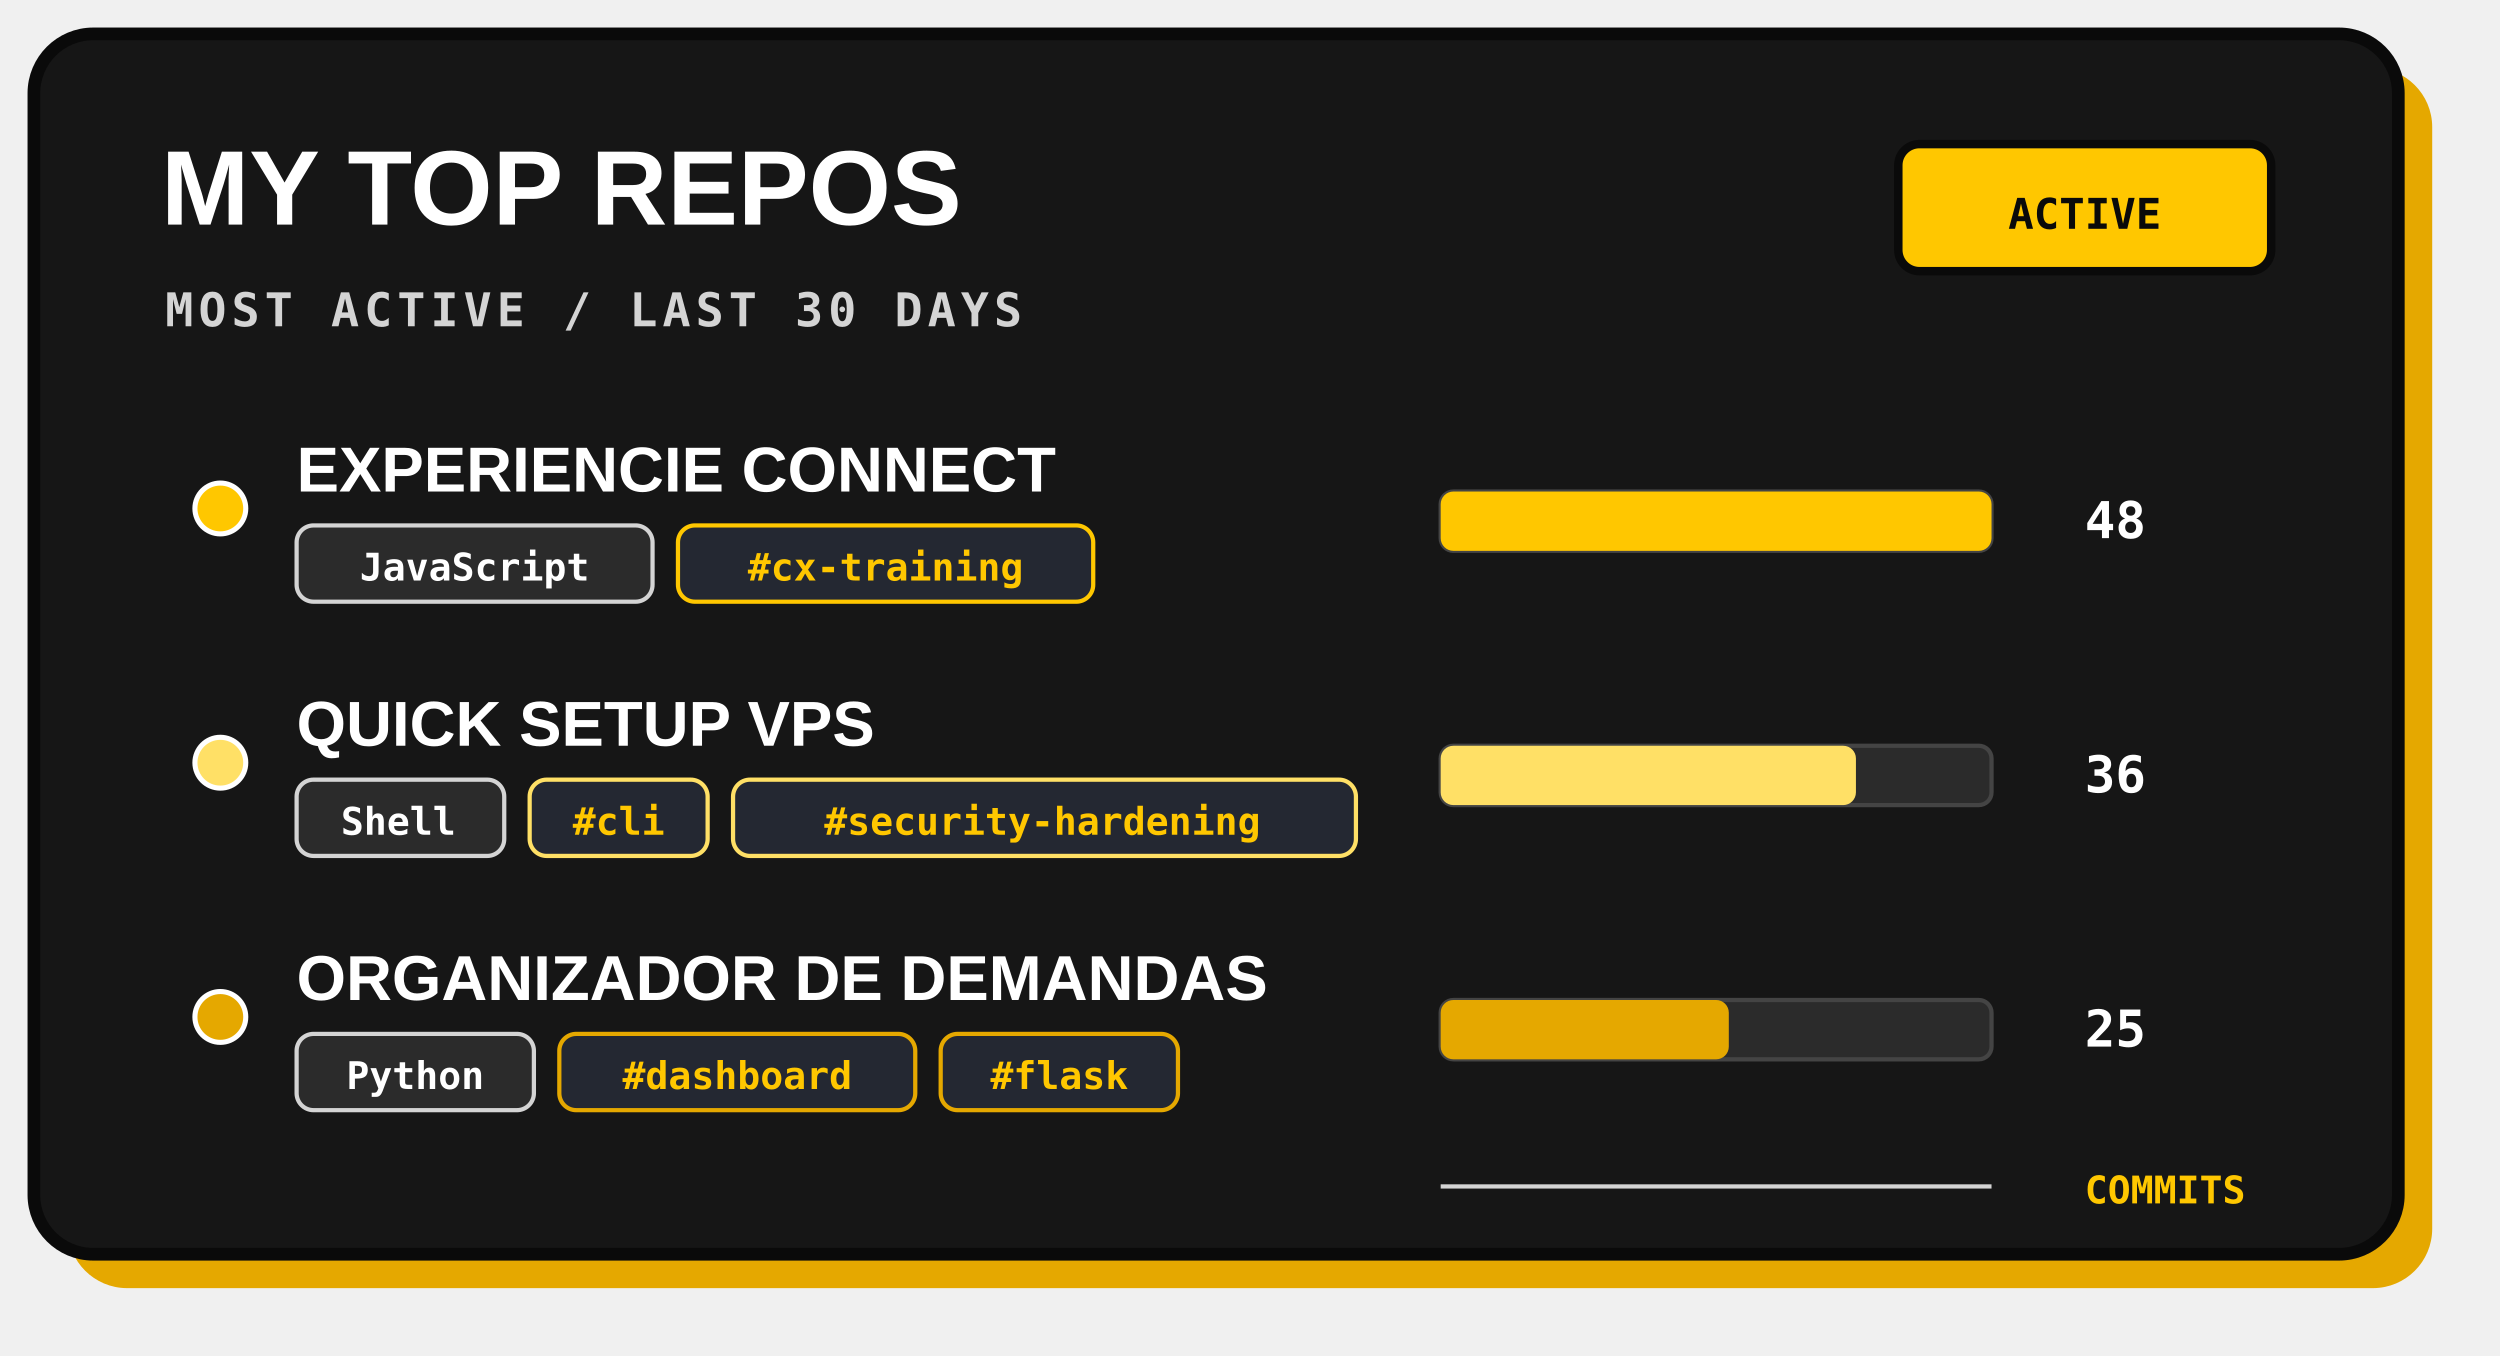
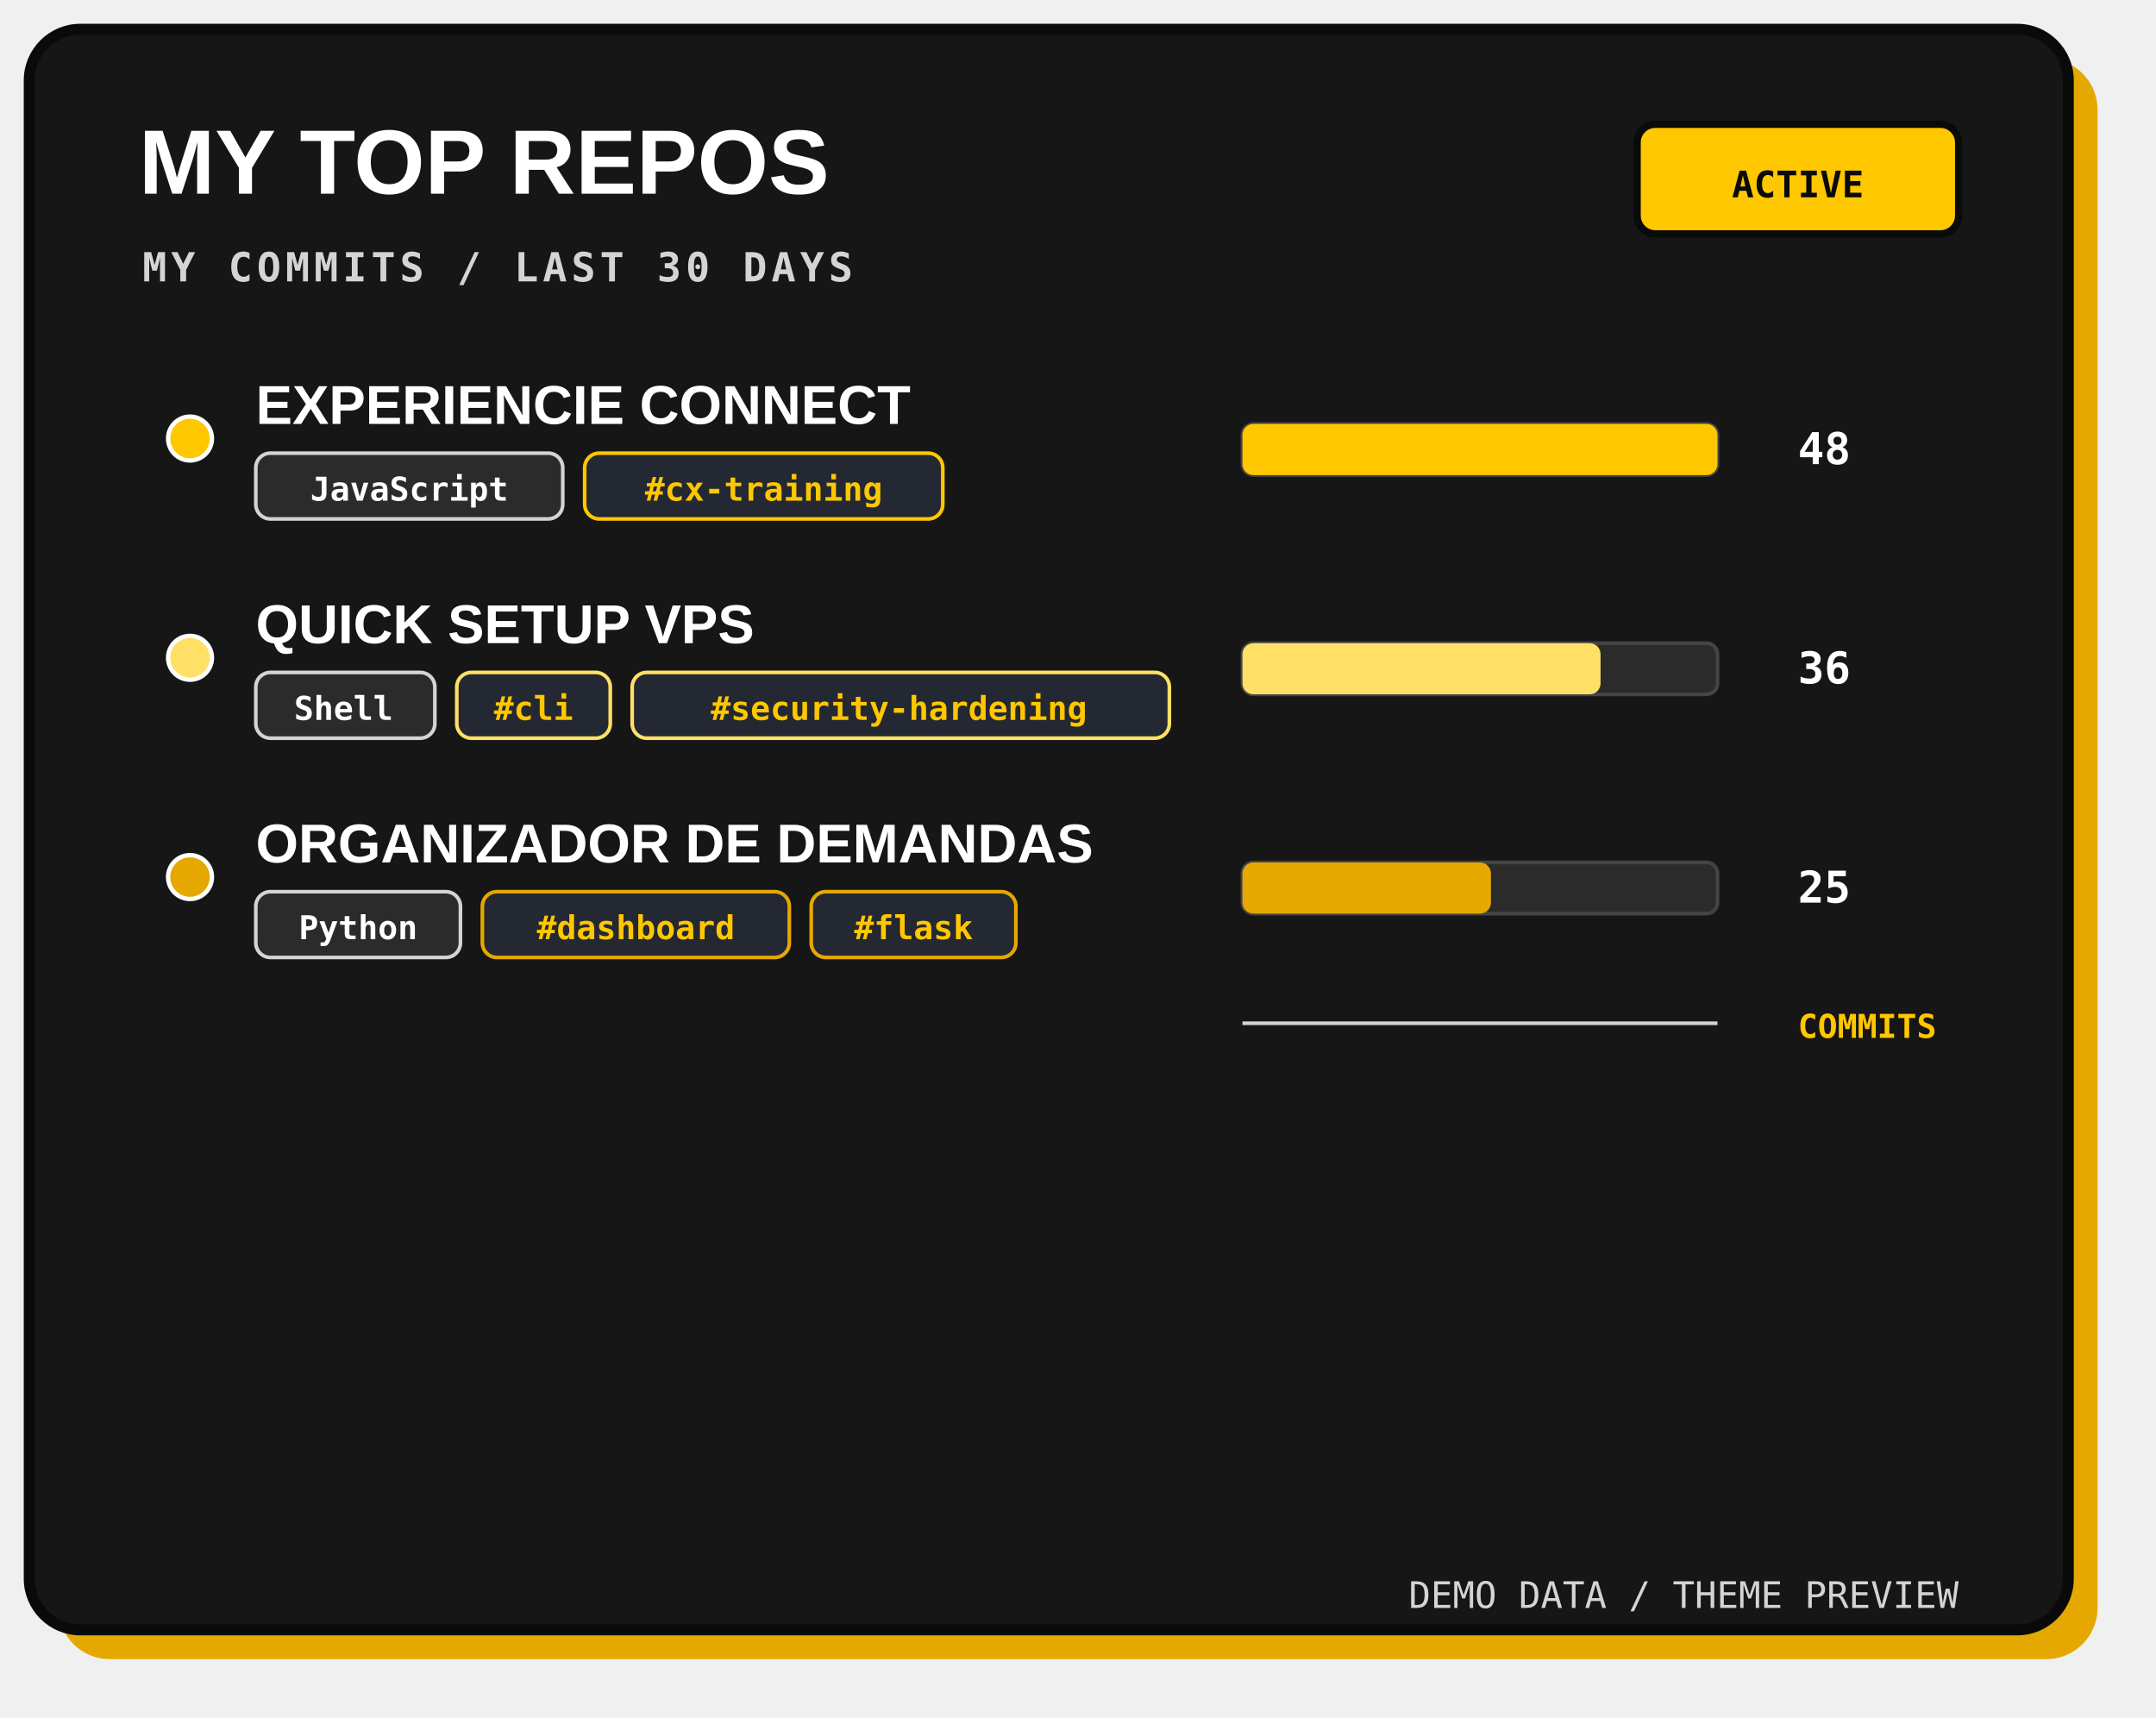
- <svg xmlns="http://www.w3.org/2000/svg" width="590" height="320" viewBox="0 0 590 320" role="img">
-   <rect x="16" y="16" width="558" height="288" rx="14" fill="#E5A800" />
-   <rect x="8" y="8" width="558" height="288" rx="14" fill="#161616" stroke="#0A0A0A" stroke-width="3" />
+ <svg xmlns="http://www.w3.org/2000/svg" width="590" height="470" viewBox="0 0 590 470" role="img">
+   <rect x="16" y="16" width="558" height="438" rx="14" fill="#E5A800" />
+   <rect x="8" y="8" width="558" height="438" rx="14" fill="#161616" stroke="#0A0A0A" stroke-width="3" />
  <text x="38" y="53" fill="#FFFFFF" font-family="Arial, sans-serif" font-size="25" font-weight="800">MY TOP REPOS</text>
-   <text x="39" y="77" fill="#D4D4D4" font-family="monospace" font-size="11" font-weight="700" letter-spacing="1.2">MOST ACTIVE / LAST 30 DAYS</text>
+   <text x="39" y="77" fill="#D4D4D4" font-family="monospace" font-size="11" font-weight="700" letter-spacing="1.2">MY COMMITS / LAST 30 DAYS</text>
  <rect x="448" y="34" width="88" height="30" rx="5" fill="#FFC700" stroke="#0A0A0A" stroke-width="2" />
  <text x="492" y="54" text-anchor="middle" fill="#0A0A0A" font-family="monospace" font-size="10" font-weight="700">ACTIVE</text>
-   <circle cx="52" cy="120" r="6" fill="#FFC700" stroke="#FFFFFF" stroke-width="1.2" />
-   <text x="70" y="116" fill="#FFFFFF" font-family="Arial, sans-serif" font-size="15" font-weight="800">EXPERIENCIE CONNECT</text>
-   <rect x="70" y="124" width="84" height="18" rx="4" fill="#2B2B2B" stroke="#D4D4D4" stroke-width="1" />
-   <text x="112" y="137" text-anchor="middle" fill="#FFFFFF" font-family="monospace" font-size="9" font-weight="700">JavaScript</text>
-   <rect x="160" y="124" width="98" height="18" rx="4" fill="#242832" stroke="#FFC700" stroke-width="1" />
-   <text x="209" y="137" text-anchor="middle" fill="#FFC700" font-family="monospace" font-size="9" font-weight="700">#cx-training</text>
-   <rect x="340" y="116" width="130" height="14" rx="3" fill="#2B2B2B" stroke="#444" stroke-width="1" />
-   <rect x="340" y="116" width="130" height="14" rx="3" fill="#FFC700" />
-   <text x="492" y="127" fill="#FFFFFF" font-family="monospace" font-size="12" font-weight="700">48</text>
-   <circle cx="52" cy="180" r="6" fill="#FFE066" stroke="#FFFFFF" stroke-width="1.2" />
-   <text x="70" y="176" fill="#FFFFFF" font-family="Arial, sans-serif" font-size="15" font-weight="800">QUICK SETUP VPS</text>
-   <rect x="70" y="184" width="49" height="18" rx="4" fill="#2B2B2B" stroke="#D4D4D4" stroke-width="1" />
-   <text x="94" y="197" text-anchor="middle" fill="#FFFFFF" font-family="monospace" font-size="9" font-weight="700">Shell</text>
-   <rect x="125" y="184" width="42" height="18" rx="4" fill="#242832" stroke="#FFE066" stroke-width="1" />
-   <text x="146" y="197" text-anchor="middle" fill="#FFC700" font-family="monospace" font-size="9" font-weight="700">#cli</text>
-   <rect x="173" y="184" width="147" height="18" rx="4" fill="#242832" stroke="#FFE066" stroke-width="1" />
-   <text x="246" y="197" text-anchor="middle" fill="#FFC700" font-family="monospace" font-size="9" font-weight="700">#security-hardening</text>
-   <rect x="340" y="176" width="130" height="14" rx="3" fill="#2B2B2B" stroke="#444" stroke-width="1" />
-   <rect x="340" y="176" width="98" height="14" rx="3" fill="#FFE066" />
-   <text x="492" y="187" fill="#FFFFFF" font-family="monospace" font-size="12" font-weight="700">36</text>
-   <circle cx="52" cy="240" r="6" fill="#E5A800" stroke="#FFFFFF" stroke-width="1.2" />
-   <text x="70" y="236" fill="#FFFFFF" font-family="Arial, sans-serif" font-size="15" font-weight="800">ORGANIZADOR DE DEMANDAS</text>
-   <rect x="70" y="244" width="56" height="18" rx="4" fill="#2B2B2B" stroke="#D4D4D4" stroke-width="1" />
-   <text x="98" y="257" text-anchor="middle" fill="#FFFFFF" font-family="monospace" font-size="9" font-weight="700">Python</text>
-   <rect x="132" y="244" width="84" height="18" rx="4" fill="#242832" stroke="#E5A800" stroke-width="1" />
-   <text x="174" y="257" text-anchor="middle" fill="#FFC700" font-family="monospace" font-size="9" font-weight="700">#dashboard</text>
-   <rect x="222" y="244" width="56" height="18" rx="4" fill="#242832" stroke="#E5A800" stroke-width="1" />
-   <text x="250" y="257" text-anchor="middle" fill="#FFC700" font-family="monospace" font-size="9" font-weight="700">#flask</text>
-   <rect x="340" y="236" width="130" height="14" rx="3" fill="#2B2B2B" stroke="#444" stroke-width="1" />
-   <rect x="340" y="236" width="68" height="14" rx="3" fill="#E5A800" />
-   <text x="492" y="247" fill="#FFFFFF" font-family="monospace" font-size="12" font-weight="700">25</text>
+   <g>
+     <circle cx="52" cy="120" r="6" fill="#FFC700" stroke="#FFFFFF" stroke-width="1.2" />
+     <text x="70" y="116" fill="#FFFFFF" font-family="Arial, sans-serif" font-size="15" font-weight="800">EXPERIENCIE CONNECT</text>
+     <rect x="70" y="124" width="84" height="18" rx="4" fill="#2B2B2B" stroke="#D4D4D4" stroke-width="1" />
+     <text x="112" y="137" text-anchor="middle" fill="#FFFFFF" font-family="monospace" font-size="9" font-weight="700">JavaScript</text>
+     <rect x="160" y="124" width="98" height="18" rx="4" fill="#242832" stroke="#FFC700" stroke-width="1" />
+     <text x="209" y="137" text-anchor="middle" fill="#FFC700" font-family="monospace" font-size="9" font-weight="700">#cx-training</text>
+     <rect x="340" y="116" width="130" height="14" rx="3" fill="#2B2B2B" stroke="#444" stroke-width="1" />
+     <rect x="340" y="116" width="130" height="14" rx="3" fill="#FFC700" />
+     <text x="492" y="127" fill="#FFFFFF" font-family="monospace" font-size="12" font-weight="700">48</text>
+   </g>
+   <g>
+     <circle cx="52" cy="180" r="6" fill="#FFE066" stroke="#FFFFFF" stroke-width="1.2" />
+     <text x="70" y="176" fill="#FFFFFF" font-family="Arial, sans-serif" font-size="15" font-weight="800">QUICK SETUP VPS</text>
+     <rect x="70" y="184" width="49" height="18" rx="4" fill="#2B2B2B" stroke="#D4D4D4" stroke-width="1" />
+     <text x="94" y="197" text-anchor="middle" fill="#FFFFFF" font-family="monospace" font-size="9" font-weight="700">Shell</text>
+     <rect x="125" y="184" width="42" height="18" rx="4" fill="#242832" stroke="#FFE066" stroke-width="1" />
+     <text x="146" y="197" text-anchor="middle" fill="#FFC700" font-family="monospace" font-size="9" font-weight="700">#cli</text>
+     <rect x="173" y="184" width="147" height="18" rx="4" fill="#242832" stroke="#FFE066" stroke-width="1" />
+     <text x="246" y="197" text-anchor="middle" fill="#FFC700" font-family="monospace" font-size="9" font-weight="700">#security-hardening</text>
+     <rect x="340" y="176" width="130" height="14" rx="3" fill="#2B2B2B" stroke="#444" stroke-width="1" />
+     <rect x="340" y="176" width="98" height="14" rx="3" fill="#FFE066" />
+     <text x="492" y="187" fill="#FFFFFF" font-family="monospace" font-size="12" font-weight="700">36</text>
+   </g>
+   <g>
+     <circle cx="52" cy="240" r="6" fill="#E5A800" stroke="#FFFFFF" stroke-width="1.2" />
+     <text x="70" y="236" fill="#FFFFFF" font-family="Arial, sans-serif" font-size="15" font-weight="800">ORGANIZADOR DE DEMANDAS</text>
+     <rect x="70" y="244" width="56" height="18" rx="4" fill="#2B2B2B" stroke="#D4D4D4" stroke-width="1" />
+     <text x="98" y="257" text-anchor="middle" fill="#FFFFFF" font-family="monospace" font-size="9" font-weight="700">Python</text>
+     <rect x="132" y="244" width="84" height="18" rx="4" fill="#242832" stroke="#E5A800" stroke-width="1" />
+     <text x="174" y="257" text-anchor="middle" fill="#FFC700" font-family="monospace" font-size="9" font-weight="700">#dashboard</text>
+     <rect x="222" y="244" width="56" height="18" rx="4" fill="#242832" stroke="#E5A800" stroke-width="1" />
+     <text x="250" y="257" text-anchor="middle" fill="#FFC700" font-family="monospace" font-size="9" font-weight="700">#flask</text>
+     <rect x="340" y="236" width="130" height="14" rx="3" fill="#2B2B2B" stroke="#444" stroke-width="1" />
+     <rect x="340" y="236" width="68" height="14" rx="3" fill="#E5A800" />
+     <text x="492" y="247" fill="#FFFFFF" font-family="monospace" font-size="12" font-weight="700">25</text>
+   </g>
  <path d="M340 280 H470" stroke="#D4D4D4" stroke-width="1" />
  <text x="492" y="284" fill="#FFC700" font-family="monospace" font-size="9" font-weight="700">COMMITS</text>
+   <text x="536" y="440" text-anchor="end" fill="#D4D4D4" font-family="monospace" font-size="10">DEMO DATA / THEME PREVIEW</text>
</svg>
